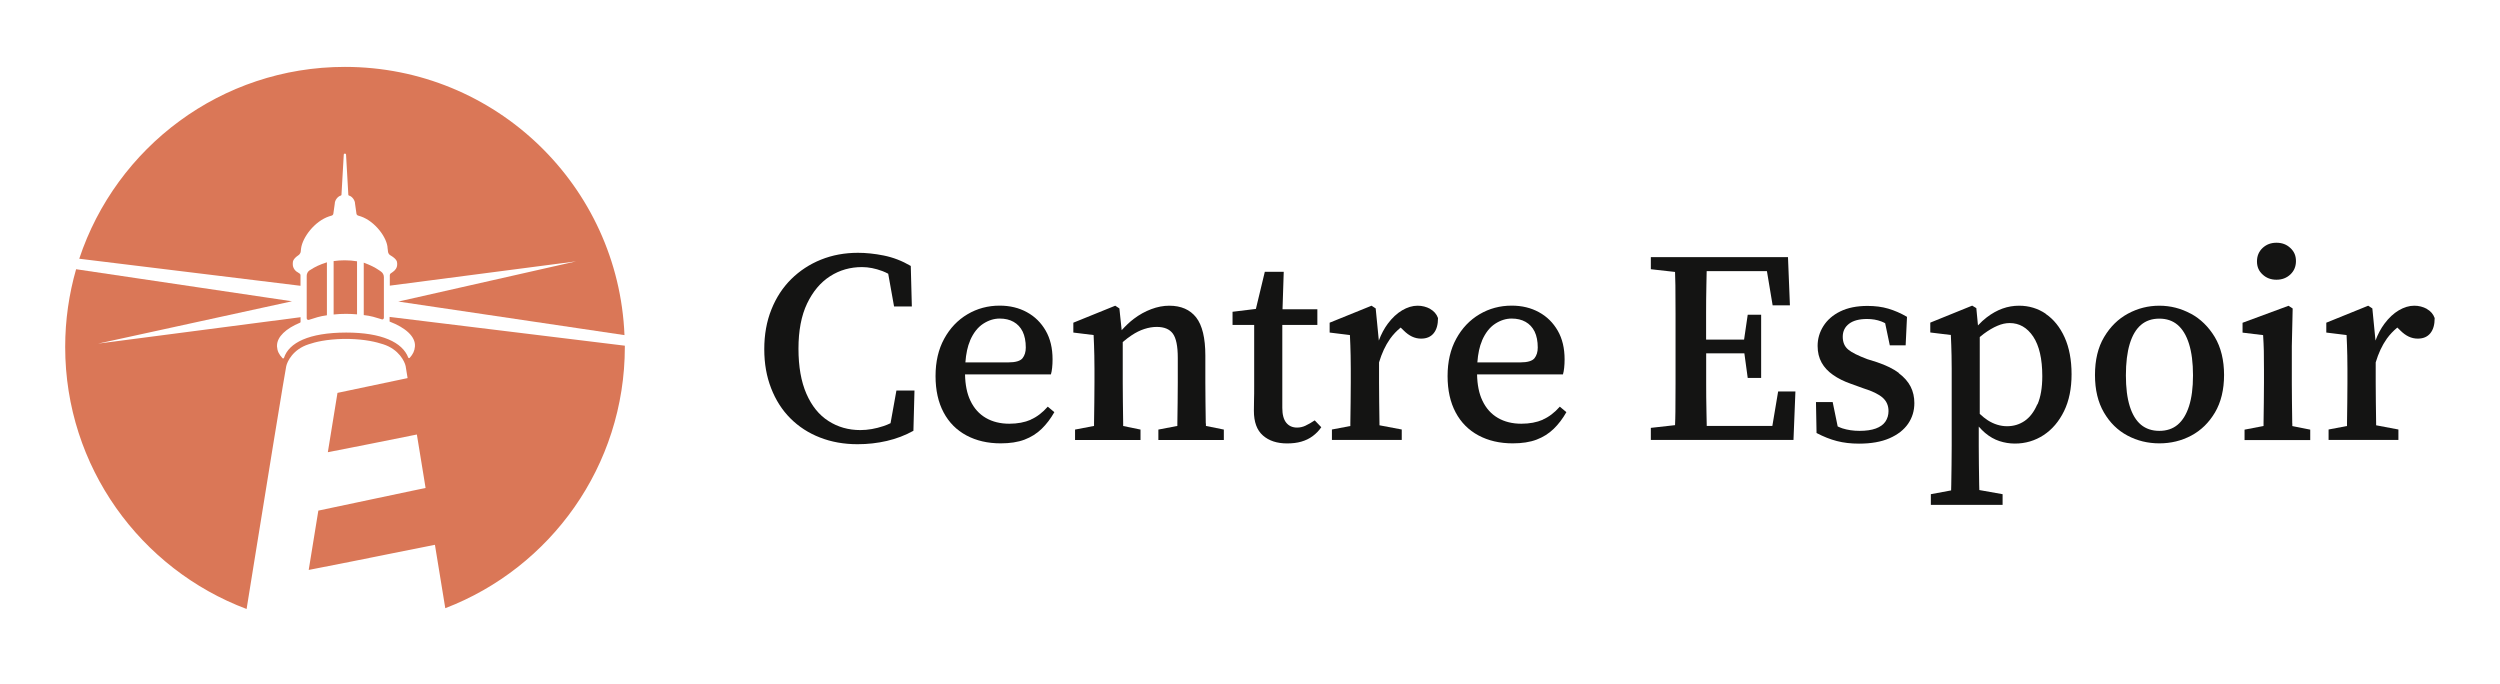
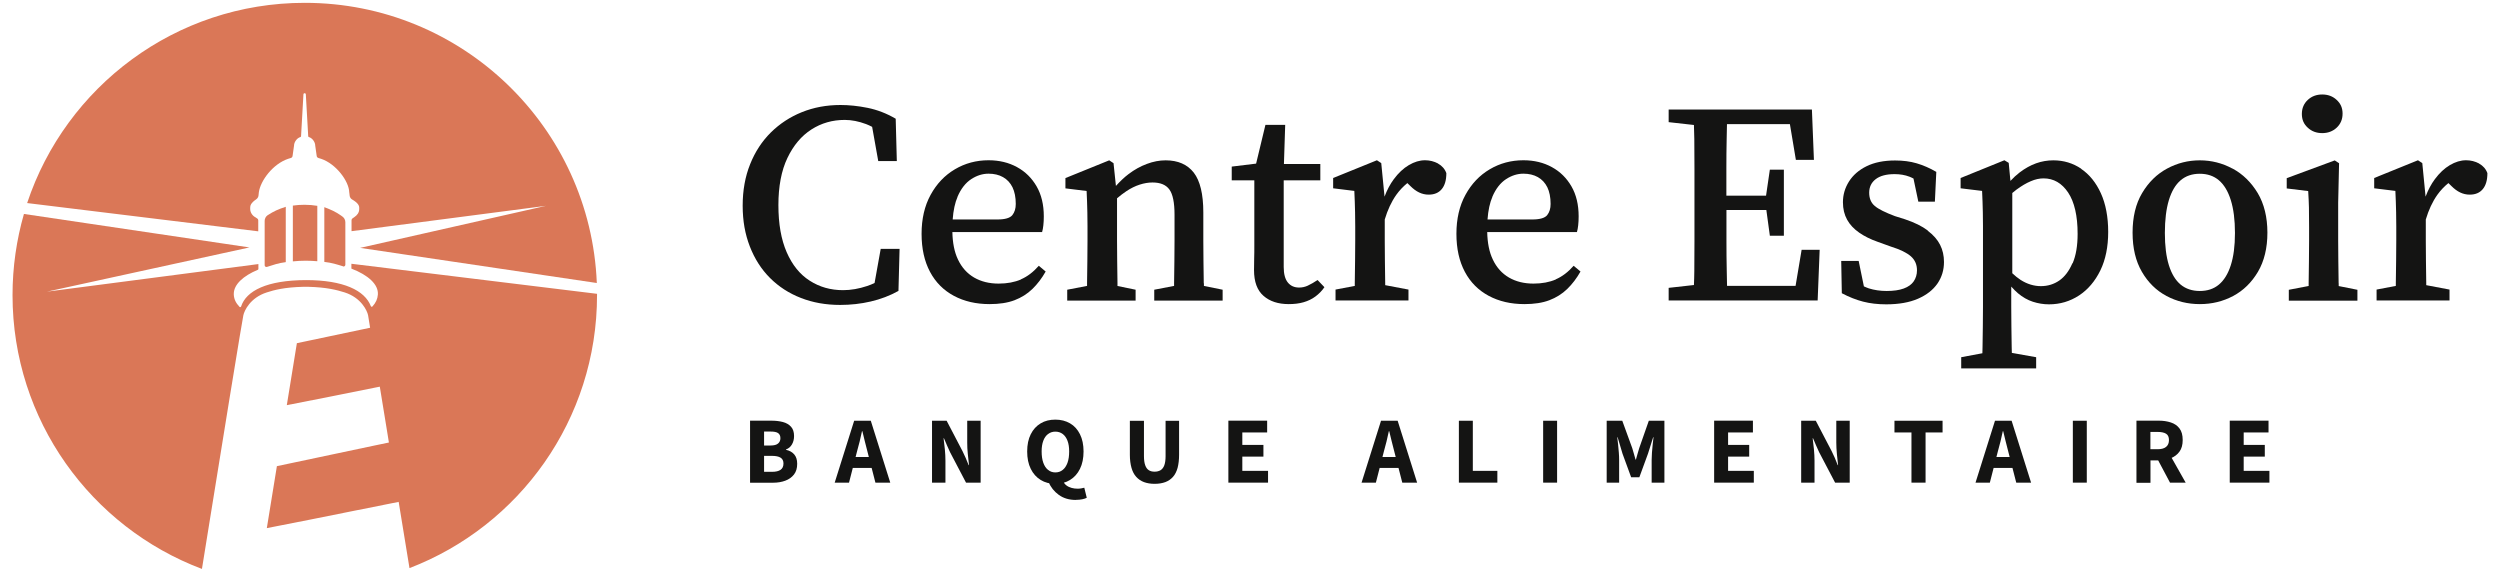
- <svg xmlns="http://www.w3.org/2000/svg" version="1.1" viewBox="0 0 350.17 95.73">
-   <g>
-     <path d="M42.96,44.57c0-.98,0-3.79,0-5.94,0-.29.14-.57.37-.74.02-.01.04-.03.06-.04.8-.51,1.35-.77,2.4-1.11v1.15s0,6.27,0,6.27c-1.05.14-1.63.36-2.52.64-.15.05-.31-.06-.31-.22h0Z" fill="#da7757" />
-     <path d="M46.73,44.05v-6.16s0-1.32,0-1.32c.52-.07.97-.11,1.55-.11.65,0,1.16.05,1.73.14v7.43c-.53-.04-.98-.07-1.53-.07-.63,0-1.15.03-1.75.09h0Z" fill="#da7757" />
-     <path d="M53.46,44.72c-.89-.27-1.47-.47-2.51-.59v-7.34c.98.37,1.52.63,2.22,1.11.07.05.14.1.21.15.24.17.39.46.39.76,0,.89,0,1.63,0,2.04,0,.94,0,2.89,0,3.66,0,.16-.15.27-.31.23Z" fill="#da7757" />
-     <path d="M55.75,42.25l24.93-5.64-26.08,3.4v-1.48c0-.09.05-.18.12-.23l.22-.15c.43-.28.69-.64.69-1.11v-.17c0-.29-.15-.64-.95-1.11-.03-.02-.06-.04-.09-.06-.15-.13-.24-.31-.25-.51,0-.14-.04-.27-.05-.41-.04-1.46-1.75-3.79-3.76-4.47-.12-.04-.24-.08-.36-.11-.15-.04-.25-.18-.25-.33h0s-.19-1.34-.19-1.34c0-.47-.4-1.02-.85-1.14-.05-.01-.09-.06-.09-.11l-.32-5.62c-.01-.2-.31-.2-.32,0l-.32,5.62c0,.05-.04.1-.09.11-.45.12-.85.67-.85,1.14l-.19,1.34c0,.08-.03.15-.07.21-.04.06-.11.1-.18.12-.12.03-.24.07-.36.11-2.03.68-3.71,2.93-3.92,4.49-.02.13-.03.25-.04.38-.01.17-.08.33-.19.45-.04.05-.09.09-.14.12-.36.24-.55.45-.66.63-.11.18-.13.34-.13.48v.17c0,.47.3.91.69,1.11l.27.18c.08.05.12.14.12.23v1.48l-30.99-3.79c5.17-15.61,19.88-26.87,37.21-26.87,21.1,0,38.31,16.67,39.16,37.57l-31.74-4.71h0Z" fill="#da7757" />
-     <path d="M87.52,48.41v.18c0,16.7-10.44,30.96-25.15,36.6l-1.45-8.88c-1.97.39-3.94.79-5.91,1.18-3.89.78-7.76,1.57-11.77,2.34.45-2.8.9-5.53,1.35-8.31,4.38-.92,8.74-1.85,13.1-2.77.64-.13,1.28-.27,1.92-.4l-.26-1.61-.96-5.88c-.23.05-.47.09-.7.14-3.89.78-7.76,1.57-11.77,2.34.45-2.8.9-5.53,1.35-8.31,3.28-.69,6.55-1.38,9.82-2.07l-.27-1.67s0,0,0,0c-.13-.63-.93-2.36-3.15-3.07-.98-.31-2.39-.69-4.88-.75h0s0,0,0,0c-.11,0-.22,0-.32,0h-.03c-.11,0-.22,0-.32,0-2.5.06-3.91.43-4.88.75-2.23.71-3.02,2.45-3.15,3.08-.05.24-.22,1.23-.48,2.79-.32,1.95-.79,4.78-1.34,8.15-.4,2.47-.85,5.24-1.32,8.15-.42,2.63-.87,5.38-1.32,8.15-.36,2.26-.73,4.53-1.09,6.76-14.84-5.58-25.41-19.91-25.41-36.7,0-3.78.54-7.44,1.53-10.89l30.24,4.49-27.16,5.93,28.36-3.7c0,.22,0,.44,0,.66,0,.05-.03.09-.08.11-1.95.81-3.22,1.97-3.22,3.22,0,.04,0,.08,0,.12.04.63.28,1.11.77,1.63.06.07.18.04.21-.05.68-2.1,3.46-3.53,8.71-3.54,4.99,0,7.88,1.37,8.69,3.5.03.08.14.11.21.04.46-.51.68-.98.73-1.59.11-1.37-1.32-2.64-3.55-3.49h0s0-.65,0-.65l32.95,4.03h0Z" fill="#da7757" />
-     <path d="M87.52,48.41v.18c0-.06,0-.12,0-.18h0Z" fill="#da7757" />
-     <path d="M87.52,48.41c0,.06,0,.12,0,.18v-.18h0Z" fill="#da7757" />
+ <svg xmlns="http://www.w3.org/2000/svg" version="1.1" viewBox="0 0 335.24 76.66">
+   <g id="Rectangular">
+     <g>
+       <g>
+         <path d="M35.49,35.56c0-.98,0-3.79,0-5.94,0-.29.14-.57.37-.74.02-.01.04-.03.06-.04.8-.51,1.35-.77,2.4-1.11v1.15s0,6.27,0,6.27c-1.05.14-1.63.36-2.52.64-.15.05-.31-.06-.31-.22h0Z" fill="#da7757" />
+         <path d="M39.27,35.05v-6.16s0-1.32,0-1.32c.52-.07.97-.11,1.55-.11.65,0,1.16.05,1.73.14v7.43c-.53-.04-.98-.07-1.53-.07-.63,0-1.15.03-1.75.09h0Z" fill="#da7757" />
+         <path d="M46,35.71c-.89-.27-1.47-.47-2.51-.59v-7.34c.98.37,1.52.63,2.22,1.11.07.05.14.1.21.15.24.17.39.46.39.76,0,.89,0,1.63,0,2.04,0,.94,0,2.89,0,3.66,0,.16-.15.27-.31.23Z" fill="#da7757" />
+         <path d="M48.29,33.24l24.93-5.64-26.08,3.4v-1.48c0-.09.05-.18.12-.23l.22-.15c.43-.28.69-.64.69-1.11v-.17c0-.29-.15-.64-.95-1.11-.03-.02-.06-.04-.09-.06-.15-.13-.24-.31-.25-.51,0-.14-.04-.27-.05-.41-.04-1.46-1.75-3.79-3.76-4.47-.12-.04-.24-.08-.36-.11-.15-.04-.25-.18-.25-.33h0s-.19-1.34-.19-1.34c0-.47-.4-1.02-.85-1.14-.05-.01-.09-.06-.09-.11l-.32-5.62c-.01-.2-.31-.2-.32,0l-.32,5.62c0,.05-.04.1-.09.11-.45.12-.85.67-.85,1.14l-.19,1.34c0,.08-.03.15-.07.21-.04.06-.11.1-.18.12-.12.03-.24.07-.36.11-2.03.68-3.71,2.93-3.92,4.49-.02.13-.03.25-.04.38-.01.17-.08.33-.19.45-.04.05-.09.09-.14.12-.36.24-.55.45-.66.63-.11.18-.13.34-.13.48v.17c0,.47.3.91.69,1.11l.27.18c.08.05.12.14.12.23v1.48l-30.99-3.79C8.82,11.64,23.53.38,40.87.38c21.1,0,38.31,16.67,39.16,37.57l-31.74-4.71h0Z" fill="#da7757" />
+         <path d="M80.06,39.4v.18c0,16.7-10.44,30.96-25.15,36.6l-1.45-8.88c-1.97.39-3.94.79-5.91,1.18-3.89.78-7.76,1.57-11.77,2.34.45-2.8.9-5.53,1.35-8.31,4.38-.92,8.74-1.85,13.1-2.77.64-.13,1.28-.27,1.92-.4l-.26-1.61-.96-5.88c-.23.05-.47.09-.7.14-3.89.78-7.76,1.57-11.77,2.34.45-2.8.9-5.53,1.35-8.31,3.28-.69,6.55-1.38,9.82-2.07l-.27-1.67s0,0,0,0c-.13-.63-.93-2.36-3.15-3.07-.98-.31-2.39-.69-4.88-.75h0s0,0,0,0c-.11,0-.22,0-.32,0h-.03c-.11,0-.22,0-.32,0-2.5.06-3.91.43-4.88.75-2.23.71-3.02,2.45-3.15,3.08-.05.24-.22,1.23-.48,2.79-.32,1.95-.79,4.78-1.34,8.15-.4,2.47-.85,5.24-1.32,8.15-.42,2.63-.87,5.38-1.32,8.15-.36,2.26-.73,4.53-1.09,6.76C12.24,70.7,1.68,56.37,1.68,39.58c0-3.78.54-7.44,1.53-10.89l30.24,4.49-27.16,5.93,28.36-3.7c0,.22,0,.44,0,.66,0,.05-.03.09-.08.11-1.95.81-3.22,1.97-3.22,3.22,0,.04,0,.08,0,.12.04.63.28,1.11.77,1.63.06.07.18.04.21-.05.68-2.1,3.46-3.53,8.71-3.54,4.99,0,7.88,1.37,8.69,3.5.03.08.14.11.21.04.46-.51.68-.98.73-1.59.11-1.37-1.32-2.64-3.55-3.49h0s0-.65,0-.65l32.95,4.03h0Z" fill="#da7757" />
+         <path d="M80.06,39.4v.18c0-.06,0-.12,0-.18h0Z" fill="#da7757" />
+         <path d="M80.06,39.4c0,.06,0,.12,0,.18v-.18h0Z" fill="#da7757" />
+       </g>
+       <g>
+         <path d="M117.29,37.94c-.33.16-.66.3-1,.41-1.11.37-2.19.56-3.24.56-1.66,0-3.15-.42-4.47-1.27-1.32-.84-2.35-2.12-3.09-3.82-.74-1.7-1.11-3.8-1.11-6.31s.4-4.64,1.21-6.33c.81-1.69,1.88-2.96,3.22-3.82,1.34-.86,2.83-1.28,4.47-1.28.92,0,1.87.19,2.86.56.27.1.54.23.81.37l.82,4.59h2.49l-.15-5.68c-1.23-.72-2.49-1.2-3.78-1.46-1.29-.26-2.5-.38-3.62-.38-1.87,0-3.59.32-5.18.96-1.59.64-2.97,1.55-4.16,2.72-1.19,1.18-2.12,2.6-2.78,4.26-.67,1.66-1,3.52-1,5.56s.32,3.82.96,5.47c.64,1.65,1.54,3.06,2.7,4.22,1.16,1.16,2.54,2.06,4.14,2.68,1.6.63,3.36.94,5.27.94,1.41,0,2.77-.15,4.1-.46,1.33-.31,2.57-.78,3.72-1.42l.15-5.64h-2.53l-.82,4.56Z" fill="#141413" />
+         <path d="M136.92,37.47c-.86.37-1.86.56-3.01.56-1.25,0-2.35-.27-3.28-.81-.93-.54-1.66-1.34-2.17-2.42-.48-1-.72-2.23-.75-3.68h12.03c.08-.26.13-.56.17-.92.04-.36.06-.75.06-1.19,0-1.56-.32-2.9-.96-4.01-.64-1.11-1.51-1.98-2.63-2.59-1.11-.61-2.38-.92-3.82-.92-1.64,0-3.14.4-4.51,1.21-1.37.81-2.45,1.95-3.26,3.43-.81,1.48-1.21,3.22-1.21,5.22s.38,3.69,1.13,5.1c.75,1.41,1.82,2.48,3.2,3.22,1.38.74,2.98,1.11,4.79,1.11,1.3,0,2.42-.17,3.34-.52.92-.35,1.72-.85,2.4-1.51.68-.66,1.27-1.44,1.78-2.34l-.92-.77c-.74.84-1.54,1.45-2.4,1.82ZM128.4,26.38c.47-1.09,1.09-1.87,1.84-2.36.75-.49,1.53-.73,2.32-.73.74,0,1.39.15,1.94.46.55.31.97.76,1.27,1.36.29.6.44,1.35.44,2.24,0,.61-.15,1.11-.46,1.5-.31.38-.97.58-1.99.58h-6.01c.09-1.23.31-2.25.66-3.05Z" fill="#141413" />
+         <path d="M161.42,37.99c-.01-.95-.03-1.94-.04-2.97-.01-1.04-.02-1.96-.02-2.78v-3.76c0-2.45-.43-4.23-1.28-5.33-.86-1.1-2.12-1.65-3.78-1.65-.82,0-1.66.16-2.51.48-.86.32-1.67.77-2.45,1.36-.6.45-1.16,1-1.7,1.59l-.32-3.05-.58-.38-5.87,2.38v1.38l2.84.35c.03.51.04.99.06,1.44.01.45.03.93.04,1.44.01.51.02,1.13.02,1.84v1.92c0,.79,0,1.71-.02,2.74-.01,1.04-.03,2.03-.04,2.99,0,.12,0,.24,0,.36l-2.66.51v1.46h9.17v-1.46l-2.43-.5c0-.12,0-.24,0-.37-.01-.96-.03-1.96-.04-2.99-.01-1.04-.02-1.95-.02-2.74v-5.66c.43-.36.85-.69,1.25-.95.6-.4,1.19-.69,1.78-.88.59-.19,1.16-.29,1.73-.29,1.05,0,1.8.31,2.26.94.46.63.69,1.76.69,3.39v3.45c0,.82,0,1.75-.02,2.78-.01,1.04-.03,2.03-.04,2.97,0,.12,0,.22,0,.34l-2.66.51v1.46h9.17v-1.46l-2.51-.51c0-.11,0-.22,0-.34Z" fill="#141413" />
+         <path d="M175.4,38.29c-.38.18-.78.27-1.19.27-.64,0-1.14-.22-1.51-.67-.37-.45-.56-1.14-.56-2.09v-11.62h4.91v-2.19h-4.88l.17-5.25h-2.65l-1.25,5.2-3.27.4v1.84h3.03v8.63c0,.74,0,1.36-.02,1.86-.01.5-.02,1.02-.02,1.55,0,1.56.42,2.71,1.27,3.45.84.74,1.97,1.11,3.38,1.11.74,0,1.41-.08,1.99-.25.59-.17,1.12-.42,1.59-.77.47-.35.88-.76,1.21-1.25l-.92-.96c-.46.31-.88.55-1.27.73Z" fill="#141413" />
+         <path d="M192.85,21.93c-.54-.29-1.13-.44-1.76-.44-.72,0-1.44.22-2.17.65-.73.43-1.4,1.06-2.01,1.88-.49.66-.91,1.44-1.25,2.35l-.44-4.5-.58-.38-5.87,2.38v1.38l2.84.35c.03.51.04.99.06,1.44.01.45.03.93.04,1.44.01.51.02,1.13.02,1.84v1.92c0,.79,0,1.71-.02,2.74-.01,1.04-.03,2.03-.04,2.99,0,.13,0,.25,0,.37l-2.58.49v1.46h9.78v-1.46l-3.12-.59c0-.09,0-.18,0-.27-.01-.96-.03-1.96-.04-2.99-.01-1.04-.02-1.95-.02-2.74v-2.81c.38-1.27.89-2.38,1.55-3.31.43-.6.93-1.12,1.48-1.57l.41.4c.38.38.77.67,1.17.86.4.19.82.29,1.28.29.77,0,1.35-.25,1.76-.75.41-.5.61-1.21.61-2.13-.2-.56-.58-.99-1.11-1.28Z" fill="#141413" />
+         <path d="M208.64,37.47c-.86.37-1.86.56-3.01.56-1.25,0-2.35-.27-3.28-.81-.93-.54-1.66-1.34-2.17-2.42-.48-1-.72-2.23-.75-3.68h12.03c.08-.26.13-.56.17-.92.04-.36.06-.75.06-1.19,0-1.56-.32-2.9-.96-4.01-.64-1.11-1.51-1.98-2.63-2.59-1.11-.61-2.38-.92-3.82-.92-1.64,0-3.14.4-4.51,1.21-1.37.81-2.45,1.95-3.26,3.43-.81,1.48-1.21,3.22-1.21,5.22s.38,3.69,1.13,5.1c.75,1.41,1.82,2.48,3.2,3.22,1.38.74,2.98,1.11,4.79,1.11,1.3,0,2.42-.17,3.34-.52.92-.35,1.72-.85,2.4-1.51.68-.66,1.27-1.44,1.78-2.34l-.92-.77c-.74.84-1.54,1.45-2.4,1.82ZM200.12,26.38c.47-1.09,1.09-1.87,1.84-2.36.75-.49,1.53-.73,2.32-.73.74,0,1.39.15,1.94.46.55.31.97.76,1.27,1.36.29.6.44,1.35.44,2.24,0,.61-.15,1.11-.46,1.5-.31.38-.97.58-1.99.58h-6.01c.09-1.23.31-2.25.66-3.05Z" fill="#141413" />
+         <path d="M240.79,38.33h-9.2c-.01-.68-.03-1.36-.04-2.03-.03-1.33-.04-2.68-.04-4.07v-4.07h5.35l.47,3.45h1.88v-8.86h-1.88l-.51,3.49h-5.32v-3.64c0-1.33.01-2.66.04-3.99.01-.66.03-1.3.04-1.96h8.44l.8,4.79h2.42l-.27-6.75h-19.21v1.69l3.39.38c.01.63.04,1.25.05,1.89.01,1.33.02,2.66.02,3.99v9.76c0,1.34,0,2.67-.02,3.97,0,.62-.03,1.23-.05,1.85l-3.39.38v1.69h19.98l.27-6.79h-2.42l-.81,4.83Z" fill="#141413" />
+         <path d="M258.51,30.91c-.77-.58-1.79-1.08-3.07-1.51l-1.34-.42c-1.3-.49-2.21-.94-2.7-1.36-.5-.42-.75-1.02-.75-1.78s.29-1.37.88-1.82c.59-.45,1.43-.67,2.53-.67.72,0,1.39.11,2.01.35.17.06.35.16.52.24l.65,3.1h2.22l.19-3.99c-.87-.51-1.75-.89-2.63-1.15-.88-.26-1.85-.38-2.9-.38-1.51,0-2.78.26-3.82.77-1.04.51-1.82,1.2-2.36,2.05-.54.86-.81,1.78-.81,2.78,0,.9.19,1.67.56,2.34.37.67.91,1.24,1.61,1.73.7.49,1.53.9,2.47,1.23l1.8.65c1.23.38,2.12.82,2.67,1.3.55.49.82,1.11.82,1.88,0,.56-.15,1.05-.44,1.48-.29.42-.74.74-1.34.96-.6.22-1.36.33-2.28.33-.87,0-1.67-.12-2.4-.35-.23-.07-.44-.18-.66-.27l-.7-3.41h-2.34l.08,4.33c.97.51,1.92.89,2.86,1.13.93.24,1.96.36,3.09.36,1.69,0,3.11-.25,4.26-.75,1.15-.5,2.02-1.18,2.61-2.03.59-.86.88-1.82.88-2.9,0-.84-.17-1.61-.52-2.3-.35-.69-.9-1.32-1.67-1.9Z" fill="#141413" />
+         <path d="M279.09,22.63c-1.11-.75-2.36-1.13-3.74-1.13-.79,0-1.57.13-2.32.4-.75.27-1.49.68-2.21,1.23-.42.32-.83.7-1.23,1.13l-.23-2.42-.58-.35-5.87,2.38v1.38l2.88.35c.03.51.04.99.06,1.44.01.45.03.93.04,1.44.01.51.02,1.13.02,1.84v10.82c0,.87,0,1.76-.02,2.67-.01.91-.03,1.82-.04,2.74,0,.26-.01.55-.02.82l-2.84.53v1.5h10.05v-1.5l-3.26-.58c0-.26-.01-.53-.02-.78-.01-.93-.03-1.85-.04-2.76-.01-.91-.02-1.8-.02-2.67v-2.68c.29.33.59.63.88.88.64.54,1.31.92,2.01,1.15.7.23,1.43.35,2.17.35,1.48,0,2.82-.4,4.03-1.19,1.2-.79,2.15-1.91,2.86-3.36.7-1.44,1.05-3.16,1.05-5.16s-.33-3.75-.98-5.18c-.65-1.43-1.53-2.52-2.65-3.28ZM277.9,35.3c-.45,1.05-1.04,1.82-1.76,2.32-.73.5-1.55.75-2.47.75s-1.85-.28-2.72-.84c-.37-.24-.74-.54-1.11-.89v-10.76c.19-.15.38-.31.56-.45.68-.5,1.32-.88,1.92-1.13.6-.26,1.17-.38,1.71-.38,1.35,0,2.45.63,3.3,1.9.84,1.27,1.27,3.11,1.27,5.54,0,1.59-.22,2.9-.67,3.95Z" fill="#141413" />
+         <path d="M299.37,22.61c-1.37-.74-2.83-1.11-4.39-1.11s-3.02.37-4.39,1.11c-1.37.74-2.48,1.83-3.34,3.28-.86,1.44-1.28,3.22-1.28,5.31s.42,3.82,1.25,5.25c.83,1.43,1.93,2.51,3.3,3.24,1.37.73,2.86,1.09,4.47,1.09s3.1-.36,4.47-1.09c1.37-.73,2.47-1.81,3.32-3.24.84-1.43,1.27-3.18,1.27-5.25s-.44-3.87-1.3-5.31c-.87-1.44-1.99-2.54-3.36-3.28ZM299.14,35.57c-.37,1.15-.9,2.01-1.59,2.59-.69.58-1.55.86-2.57.86s-1.88-.29-2.57-.86c-.69-.58-1.21-1.44-1.57-2.59-.36-1.15-.54-2.59-.54-4.33s.18-3.23.54-4.41c.36-1.18.88-2.06,1.57-2.65.69-.59,1.55-.88,2.57-.88s1.88.29,2.57.88c.69.59,1.22,1.47,1.59,2.65.37,1.18.56,2.65.56,4.41s-.19,3.18-.56,4.33Z" fill="#141413" />
+         <path d="M311.4,17.85c.77,0,1.41-.24,1.94-.73.52-.49.79-1.11.79-1.88s-.26-1.35-.79-1.84c-.52-.49-1.17-.73-1.94-.73s-1.41.24-1.94.73c-.52.49-.79,1.11-.79,1.88s.26,1.36.79,1.84c.52.49,1.17.73,1.94.73Z" fill="#141413" />
+         <path d="M313.6,37.97c-.01-.96-.03-1.96-.04-2.99-.01-1.04-.02-1.95-.02-2.74v-5.06l.12-5.29-.58-.38-6.44,2.38v1.38l2.88.35c.05.77.08,1.5.1,2.21.01.7.02,1.58.02,2.63v1.8c0,.79,0,1.71-.02,2.74-.01,1.04-.03,2.03-.04,2.99,0,.12,0,.24,0,.36l-2.66.51v1.46h9.2v-1.46l-2.51-.5c0-.12,0-.23,0-.36Z" fill="#141413" />
+         <path d="M332.45,21.93c-.54-.29-1.13-.44-1.76-.44-.72,0-1.44.22-2.17.65-.73.43-1.4,1.06-2.01,1.88-.49.66-.91,1.44-1.25,2.35l-.44-4.5-.58-.38-5.87,2.38v1.38l2.84.35c.03.51.04.99.06,1.44.01.45.03.93.04,1.44.01.51.02,1.13.02,1.84v1.92c0,.79,0,1.71-.02,2.74-.01,1.04-.03,2.03-.04,2.99,0,.13,0,.25,0,.37l-2.58.49v1.46h9.78v-1.46l-3.12-.59c0-.09,0-.18,0-.27-.01-.96-.03-1.96-.04-2.99-.01-1.04-.02-1.95-.02-2.74v-2.81c.38-1.27.89-2.38,1.55-3.31.43-.6.93-1.12,1.48-1.57l.41.4c.38.38.77.67,1.17.86.4.19.82.29,1.28.29.77,0,1.35-.25,1.76-.75.41-.5.61-1.21.61-2.13-.2-.56-.58-.99-1.11-1.28Z" fill="#141413" />
+       </g>
+     </g>
  </g>
-   <g>
-     <path d="M124.75,59.27c-.33.16-.66.3-1,.41-1.11.37-2.19.56-3.24.56-1.66,0-3.15-.42-4.47-1.27-1.32-.84-2.35-2.12-3.09-3.82-.74-1.7-1.11-3.8-1.11-6.31s.4-4.64,1.21-6.33c.81-1.69,1.88-2.96,3.22-3.82,1.34-.86,2.83-1.28,4.47-1.28.92,0,1.87.19,2.86.56.27.1.54.23.81.37l.82,4.59h2.49l-.15-5.68c-1.23-.72-2.49-1.2-3.78-1.46-1.29-.26-2.5-.38-3.62-.38-1.87,0-3.59.32-5.18.96-1.59.64-2.97,1.55-4.16,2.72-1.19,1.18-2.12,2.6-2.78,4.26-.67,1.66-1,3.52-1,5.56s.32,3.82.96,5.47c.64,1.65,1.54,3.06,2.7,4.22,1.16,1.16,2.54,2.06,4.14,2.68,1.6.63,3.36.94,5.27.94,1.41,0,2.77-.15,4.1-.46,1.33-.31,2.57-.78,3.72-1.42l.15-5.64h-2.53l-.82,4.56Z" fill="#141413" />
-     <path d="M144.38,58.79c-.86.37-1.86.56-3.01.56-1.25,0-2.35-.27-3.28-.81-.93-.54-1.66-1.34-2.17-2.42-.48-1-.72-2.23-.75-3.68h12.03c.08-.26.13-.56.17-.92.04-.36.06-.75.06-1.19,0-1.56-.32-2.9-.96-4.01-.64-1.11-1.51-1.98-2.63-2.59-1.11-.61-2.38-.92-3.82-.92-1.64,0-3.14.4-4.51,1.21-1.37.81-2.45,1.95-3.26,3.43-.81,1.48-1.21,3.22-1.21,5.22s.38,3.69,1.13,5.1c.75,1.41,1.82,2.48,3.2,3.22,1.38.74,2.98,1.11,4.79,1.11,1.3,0,2.42-.17,3.34-.52.92-.35,1.72-.85,2.4-1.51.68-.66,1.27-1.44,1.78-2.34l-.92-.77c-.74.84-1.54,1.45-2.4,1.82ZM135.87,47.71c.47-1.09,1.09-1.87,1.84-2.36.75-.49,1.53-.73,2.32-.73.74,0,1.39.15,1.94.46.55.31.97.76,1.27,1.36.29.6.44,1.35.44,2.24,0,.61-.15,1.11-.46,1.5-.31.38-.97.58-1.99.58h-6.01c.09-1.23.31-2.25.66-3.05Z" fill="#141413" />
-     <path d="M168.89,59.31c-.01-.95-.03-1.94-.04-2.97-.01-1.04-.02-1.96-.02-2.78v-3.76c0-2.45-.43-4.23-1.28-5.33-.86-1.1-2.12-1.65-3.78-1.65-.82,0-1.66.16-2.51.48-.86.32-1.67.77-2.45,1.36-.6.45-1.16,1-1.7,1.59l-.32-3.05-.58-.38-5.87,2.38v1.38l2.84.35c.03.51.04.99.06,1.44.01.45.03.93.04,1.44.01.51.02,1.13.02,1.84v1.92c0,.79,0,1.71-.02,2.74-.01,1.04-.03,2.03-.04,2.99,0,.12,0,.24,0,.36l-2.66.51v1.46h9.17v-1.46l-2.43-.5c0-.12,0-.24,0-.37-.01-.96-.03-1.96-.04-2.99-.01-1.04-.02-1.95-.02-2.74v-5.66c.43-.36.85-.69,1.25-.95.6-.4,1.19-.69,1.78-.88.59-.19,1.16-.29,1.73-.29,1.05,0,1.8.31,2.26.94.46.63.69,1.76.69,3.39v3.45c0,.82,0,1.75-.02,2.78-.01,1.04-.03,2.03-.04,2.97,0,.12,0,.22,0,.34l-2.66.51v1.46h9.17v-1.46l-2.51-.51c0-.11,0-.22,0-.34Z" fill="#141413" />
-     <path d="M182.87,59.62c-.38.18-.78.27-1.19.27-.64,0-1.14-.22-1.51-.67-.37-.45-.56-1.14-.56-2.09v-11.62h4.91v-2.19h-4.88l.17-5.25h-2.65l-1.25,5.2-3.27.4v1.84h3.03v8.63c0,.74,0,1.36-.02,1.86-.01.5-.02,1.02-.02,1.55,0,1.56.42,2.71,1.27,3.45.84.74,1.97,1.11,3.38,1.11.74,0,1.41-.08,1.99-.25.59-.17,1.12-.42,1.59-.77.47-.35.88-.76,1.21-1.25l-.92-.96c-.46.31-.88.55-1.27.73Z" fill="#141413" />
-     <path d="M200.32,43.26c-.54-.29-1.13-.44-1.76-.44-.72,0-1.44.22-2.17.65-.73.43-1.4,1.06-2.01,1.88-.49.66-.91,1.44-1.25,2.35l-.44-4.5-.58-.38-5.87,2.38v1.38l2.84.35c.03.51.04.99.06,1.44.01.45.03.93.04,1.44.01.51.02,1.13.02,1.84v1.92c0,.79,0,1.71-.02,2.74-.01,1.04-.03,2.03-.04,2.99,0,.13,0,.25,0,.37l-2.58.49v1.46h9.78v-1.46l-3.12-.59c0-.09,0-.18,0-.27-.01-.96-.03-1.96-.04-2.99-.01-1.04-.02-1.95-.02-2.74v-2.81c.38-1.27.89-2.38,1.55-3.31.43-.6.93-1.12,1.48-1.57l.41.4c.38.38.77.67,1.17.86.4.19.82.29,1.28.29.77,0,1.35-.25,1.76-.75.41-.5.61-1.21.61-2.13-.2-.56-.58-.99-1.11-1.28Z" fill="#141413" />
-     <path d="M216.1,58.79c-.86.37-1.86.56-3.01.56-1.25,0-2.35-.27-3.28-.81-.93-.54-1.66-1.34-2.17-2.42-.48-1-.72-2.23-.75-3.68h12.03c.08-.26.13-.56.17-.92.04-.36.06-.75.06-1.19,0-1.56-.32-2.9-.96-4.01-.64-1.11-1.51-1.98-2.63-2.59-1.11-.61-2.38-.92-3.82-.92-1.64,0-3.14.4-4.51,1.21-1.37.81-2.45,1.95-3.26,3.43-.81,1.48-1.21,3.22-1.21,5.22s.38,3.69,1.13,5.1c.75,1.41,1.82,2.48,3.2,3.22,1.38.74,2.98,1.11,4.79,1.11,1.3,0,2.42-.17,3.34-.52.92-.35,1.72-.85,2.4-1.51.68-.66,1.27-1.44,1.78-2.34l-.92-.77c-.74.84-1.54,1.45-2.4,1.82ZM207.58,47.71c.47-1.09,1.09-1.87,1.84-2.36.75-.49,1.53-.73,2.32-.73.74,0,1.39.15,1.94.46.55.31.97.76,1.27,1.36.29.6.44,1.35.44,2.24,0,.61-.15,1.11-.46,1.5-.31.38-.97.58-1.99.58h-6.01c.09-1.23.31-2.25.66-3.05Z" fill="#141413" />
-     <path d="M248.26,59.66h-9.2c-.01-.68-.03-1.36-.04-2.03-.03-1.33-.04-2.68-.04-4.07v-4.07h5.35l.47,3.45h1.88v-8.86h-1.88l-.51,3.49h-5.32v-3.64c0-1.33.01-2.66.04-3.99.01-.66.03-1.3.04-1.96h8.44l.8,4.79h2.42l-.27-6.75h-19.21v1.69l3.39.38c.01.63.04,1.25.05,1.89.01,1.33.02,2.66.02,3.99v9.76c0,1.34,0,2.67-.02,3.97,0,.62-.03,1.23-.05,1.85l-3.39.38v1.69h19.98l.27-6.79h-2.42l-.81,4.83Z" fill="#141413" />
-     <path d="M265.97,52.24c-.77-.58-1.79-1.08-3.07-1.51l-1.34-.42c-1.3-.49-2.21-.94-2.7-1.36-.5-.42-.75-1.02-.75-1.78s.29-1.37.88-1.82c.59-.45,1.43-.67,2.53-.67.72,0,1.39.11,2.01.35.17.06.35.16.52.24l.65,3.1h2.22l.19-3.99c-.87-.51-1.75-.89-2.63-1.15-.88-.26-1.85-.38-2.9-.38-1.51,0-2.78.26-3.82.77-1.04.51-1.82,1.2-2.36,2.05-.54.86-.81,1.78-.81,2.78,0,.9.19,1.67.56,2.34.37.67.91,1.24,1.61,1.73.7.49,1.53.9,2.47,1.23l1.8.65c1.23.38,2.12.82,2.67,1.3.55.49.82,1.11.82,1.88,0,.56-.15,1.05-.44,1.48-.29.42-.74.74-1.34.96-.6.22-1.36.33-2.28.33-.87,0-1.67-.12-2.4-.35-.23-.07-.44-.18-.66-.27l-.7-3.41h-2.34l.08,4.33c.97.51,1.92.89,2.86,1.13.93.24,1.96.36,3.09.36,1.69,0,3.11-.25,4.26-.75,1.15-.5,2.02-1.18,2.61-2.03.59-.86.88-1.82.88-2.9,0-.84-.17-1.61-.52-2.3-.35-.69-.9-1.32-1.67-1.9Z" fill="#141413" />
-     <path d="M286.55,43.95c-1.11-.75-2.36-1.13-3.74-1.13-.79,0-1.57.13-2.32.4-.75.27-1.49.68-2.21,1.23-.42.32-.83.7-1.23,1.13l-.23-2.42-.58-.35-5.87,2.38v1.38l2.88.35c.03.51.04.99.06,1.44.01.45.03.93.04,1.44.01.51.02,1.13.02,1.84v10.82c0,.87,0,1.76-.02,2.67-.01.91-.03,1.82-.04,2.74,0,.26-.01.55-.02.82l-2.84.53v1.5h10.05v-1.5l-3.26-.58c0-.26-.01-.53-.02-.78-.01-.93-.03-1.85-.04-2.76-.01-.91-.02-1.8-.02-2.67v-2.68c.29.33.59.63.88.88.64.54,1.31.92,2.01,1.15.7.23,1.43.35,2.17.35,1.48,0,2.82-.4,4.03-1.19,1.2-.79,2.15-1.91,2.86-3.36.7-1.44,1.05-3.16,1.05-5.16s-.33-3.75-.98-5.18c-.65-1.43-1.53-2.52-2.65-3.28ZM285.36,56.63c-.45,1.05-1.04,1.82-1.76,2.32-.73.5-1.55.75-2.47.75s-1.85-.28-2.72-.84c-.37-.24-.74-.54-1.11-.89v-10.76c.19-.15.38-.31.56-.45.68-.5,1.32-.88,1.92-1.13.6-.26,1.17-.38,1.71-.38,1.35,0,2.45.63,3.3,1.9.84,1.27,1.27,3.11,1.27,5.54,0,1.59-.22,2.9-.67,3.95Z" fill="#141413" />
-     <path d="M306.84,43.93c-1.37-.74-2.83-1.11-4.39-1.11s-3.02.37-4.39,1.11c-1.37.74-2.48,1.83-3.34,3.28-.86,1.44-1.28,3.22-1.28,5.31s.42,3.82,1.25,5.25c.83,1.43,1.93,2.51,3.3,3.24,1.37.73,2.86,1.09,4.47,1.09s3.1-.36,4.47-1.09c1.37-.73,2.47-1.81,3.32-3.24.84-1.43,1.27-3.18,1.27-5.25s-.44-3.87-1.3-5.31c-.87-1.44-1.99-2.54-3.36-3.28ZM306.61,56.9c-.37,1.15-.9,2.01-1.59,2.59-.69.58-1.55.86-2.57.86s-1.88-.29-2.57-.86c-.69-.58-1.21-1.44-1.57-2.59-.36-1.15-.54-2.59-.54-4.33s.18-3.23.54-4.41c.36-1.18.88-2.06,1.57-2.65.69-.59,1.55-.88,2.57-.88s1.88.29,2.57.88c.69.59,1.22,1.47,1.59,2.65.37,1.18.56,2.65.56,4.41s-.19,3.18-.56,4.33Z" fill="#141413" />
-     <path d="M318.86,39.18c.77,0,1.41-.24,1.94-.73.52-.49.79-1.11.79-1.88s-.26-1.35-.79-1.84c-.52-.49-1.17-.73-1.94-.73s-1.41.24-1.94.73c-.52.49-.79,1.11-.79,1.88s.26,1.36.79,1.84c.52.49,1.17.73,1.94.73Z" fill="#141413" />
-     <path d="M321.07,59.29c-.01-.96-.03-1.96-.04-2.99-.01-1.04-.02-1.95-.02-2.74v-5.06l.12-5.29-.58-.38-6.44,2.38v1.38l2.88.35c.05.77.08,1.5.1,2.21.01.7.02,1.58.02,2.63v1.8c0,.79,0,1.71-.02,2.74-.01,1.04-.03,2.03-.04,2.99,0,.12,0,.24,0,.36l-2.66.51v1.46h9.2v-1.46l-2.51-.5c0-.12,0-.23,0-.36Z" fill="#141413" />
-     <path d="M339.92,43.26c-.54-.29-1.13-.44-1.76-.44-.72,0-1.44.22-2.17.65-.73.43-1.4,1.06-2.01,1.88-.49.66-.91,1.44-1.25,2.35l-.44-4.5-.58-.38-5.87,2.38v1.38l2.84.35c.03.51.04.99.06,1.44.01.45.03.93.04,1.44.01.51.02,1.13.02,1.84v1.92c0,.79,0,1.71-.02,2.74-.01,1.04-.03,2.03-.04,2.99,0,.13,0,.25,0,.37l-2.58.49v1.46h9.78v-1.46l-3.12-.59c0-.09,0-.18,0-.27-.01-.96-.03-1.96-.04-2.99-.01-1.04-.02-1.95-.02-2.74v-2.81c.38-1.27.89-2.38,1.55-3.31.43-.6.93-1.12,1.48-1.57l.41.4c.38.38.77.67,1.17.86.4.19.82.29,1.28.29.77,0,1.35-.25,1.76-.75.41-.5.61-1.21.61-2.13-.2-.56-.58-.99-1.11-1.28Z" fill="#141413" />
+   <g id="Layer_4">
+     <g>
+       <path d="M100.58,64.72v-8.31h2.84c.58,0,1.1.06,1.56.18.46.12.83.34,1.1.64.27.3.4.72.4,1.24,0,.42-.09.79-.28,1.12s-.45.55-.8.68v.05c.47.1.83.3,1.1.61.26.3.4.72.4,1.26,0,.59-.14,1.07-.43,1.44-.29.37-.68.65-1.17.83s-1.03.27-1.62.27h-3.08ZM102.46,59.74h.88c.46,0,.79-.09,1-.27.21-.18.31-.42.31-.71,0-.32-.11-.55-.32-.69-.21-.14-.54-.2-.98-.2h-.89v1.87ZM102.46,63.27h1.06c.51,0,.89-.09,1.15-.27.26-.18.39-.46.39-.85,0-.36-.13-.62-.39-.78-.26-.16-.64-.24-1.15-.24h-1.06v2.14Z" fill="#141413" />
+       <path d="M111.93,64.72l2.61-8.3h2.23l2.61,8.3h-1.99l-1.08-4.21c-.12-.42-.23-.86-.34-1.33-.11-.47-.22-.92-.33-1.36h-.05c-.09.45-.2.91-.31,1.37s-.23.9-.35,1.32l-1.08,4.21h-1.91ZM113.63,62.75v-1.47h4v1.47h-4Z" fill="#141413" />
+       <path d="M124.98,64.72v-8.3h1.96l2.13,4.08c.14.28.28.58.42.9.14.32.27.65.4.97h.05c-.05-.45-.1-.94-.16-1.48-.06-.54-.08-1.05-.08-1.54v-2.93h1.8v8.3h-1.96l-2.14-4.08c-.14-.28-.27-.58-.41-.91-.14-.33-.27-.65-.41-.96h-.05c.06.45.11.94.17,1.47.05.53.08,1.04.08,1.54v2.94h-1.78Z" fill="#141413" />
+       <path d="M141.52,64.88c-.75,0-1.4-.17-1.97-.52-.57-.35-1.01-.84-1.33-1.49-.32-.65-.48-1.42-.48-2.33s.16-1.67.48-2.31.76-1.12,1.33-1.46c.56-.34,1.22-.5,1.97-.5s1.4.17,1.97.5,1.01.82,1.33,1.46.48,1.41.48,2.31-.16,1.69-.48,2.33c-.32.65-.76,1.14-1.33,1.49-.56.35-1.22.52-1.97.52ZM141.52,63.35c.38,0,.71-.11.99-.34.28-.22.49-.55.64-.96.15-.42.22-.92.22-1.52,0-.55-.07-1.03-.22-1.42-.15-.39-.36-.7-.64-.91-.28-.21-.61-.32-.99-.32s-.7.11-.98.32c-.28.21-.5.52-.64.91-.15.4-.22.87-.22,1.42,0,.59.07,1.1.22,1.52.15.42.36.74.64.96.28.23.61.34.98.34ZM144.27,67.04c-.91,0-1.67-.23-2.29-.68-.62-.45-1.08-1.02-1.36-1.71l1.91-.19c.1.26.26.47.47.63s.45.27.71.34c.26.07.52.1.78.1.18,0,.35-.01.5-.04.16-.03.29-.05.41-.09l.33,1.35c-.14.08-.34.14-.6.2-.25.05-.54.08-.87.08Z" fill="#141413" />
+       <path d="M154.82,64.88c-.53,0-1-.08-1.41-.23-.41-.15-.76-.39-1.04-.7-.29-.31-.5-.72-.64-1.21s-.22-1.08-.22-1.75v-4.56h1.89v4.74c0,.51.06.92.17,1.22.11.31.27.53.48.66.21.14.47.2.78.2s.58-.07.8-.2c.22-.14.39-.36.5-.66.11-.31.17-.71.17-1.22v-4.74h1.81v4.56c0,.67-.07,1.25-.2,1.75-.14.49-.34.9-.62,1.21-.28.31-.62.55-1.03.7-.41.15-.89.23-1.43.23Z" fill="#141413" />
+       <path d="M164.72,64.72v-8.31h5.2v1.58h-3.33v1.67h2.83v1.57h-2.83v1.91h3.45v1.58h-5.33Z" fill="#141413" />
+       <path d="M182.58,64.72l2.61-8.3h2.23l2.61,8.3h-1.99l-1.08-4.21c-.12-.42-.23-.86-.34-1.33-.11-.47-.22-.92-.33-1.36h-.05c-.09.45-.2.91-.31,1.37s-.23.9-.35,1.32l-1.08,4.21h-1.91ZM184.29,62.75v-1.47h4v1.47h-4Z" fill="#141413" />
+       <path d="M195.63,64.72v-8.3h1.87v6.72h3.29v1.58h-5.16Z" fill="#141413" />
+       <path d="M206.93,64.72v-8.3h1.87v8.3h-1.87Z" fill="#141413" />
+       <path d="M215.45,64.72v-8.3h2.09l1.34,3.68c.08.25.15.5.22.75.07.25.15.51.22.78h.05c.08-.27.15-.53.22-.78.07-.25.15-.5.22-.75l1.29-3.68h2.09v8.3h-1.71v-3.05c0-.27.02-.59.04-.96.03-.37.06-.74.1-1.11.04-.37.07-.69.11-.96h-.05l-.69,2.19-1.16,3.17h-1.1l-1.16-3.17-.65-2.19h-.05c.03.27.07.59.11.96.04.37.07.74.1,1.11.03.37.04.69.04.96v3.05h-1.7Z" fill="#141413" />
+       <path d="M229.86,64.72v-8.31h5.2v1.58h-3.33v1.67h2.83v1.57h-2.83v1.91h3.45v1.58h-5.33Z" fill="#141413" />
+       <path d="M241.53,64.72v-8.3h1.96l2.13,4.08c.14.28.28.58.42.9.14.32.27.65.39.97h.05c-.05-.45-.1-.94-.16-1.48-.05-.54-.08-1.05-.08-1.54v-2.93h1.8v8.3h-1.96l-2.14-4.08c-.14-.28-.27-.58-.41-.91s-.27-.65-.41-.96h-.05c.06.45.12.94.17,1.47.05.53.08,1.04.08,1.54v2.94h-1.78Z" fill="#141413" />
+       <path d="M256.32,64.72v-6.73h-2.28v-1.57h6.45v1.57h-2.28v6.73h-1.89Z" fill="#141413" />
+       <path d="M264.91,64.72l2.61-8.3h2.23l2.61,8.3h-1.99l-1.08-4.21c-.12-.42-.23-.86-.34-1.33-.11-.47-.22-.92-.33-1.36h-.05c-.09.45-.2.91-.31,1.37s-.23.9-.35,1.32l-1.08,4.21h-1.91ZM266.62,62.75v-1.47h4v1.47h-4Z" fill="#141413" />
+       <path d="M277.96,64.72v-8.3h1.87v8.3h-1.87Z" fill="#141413" />
+       <path d="M286.49,64.72v-8.31h3c.59,0,1.12.08,1.61.24s.87.42,1.16.8c.29.38.43.89.43,1.55s-.14,1.16-.43,1.56-.68.69-1.16.89-1.02.29-1.61.29h-1.12v3h-1.87ZM288.36,60.24h.97c.49,0,.87-.1,1.13-.31.26-.21.39-.52.39-.92s-.13-.69-.39-.85c-.26-.16-.64-.24-1.13-.24h-.97v2.33ZM290.99,64.72l-1.85-3.48,1.3-1.21,2.65,4.69h-2.1Z" fill="#141413" />
+       <path d="M299,64.72v-8.31h5.2v1.58h-3.33v1.67h2.83v1.57h-2.83v1.91h3.45v1.58h-5.33Z" fill="#141413" />
+     </g>
  </g>
</svg>
